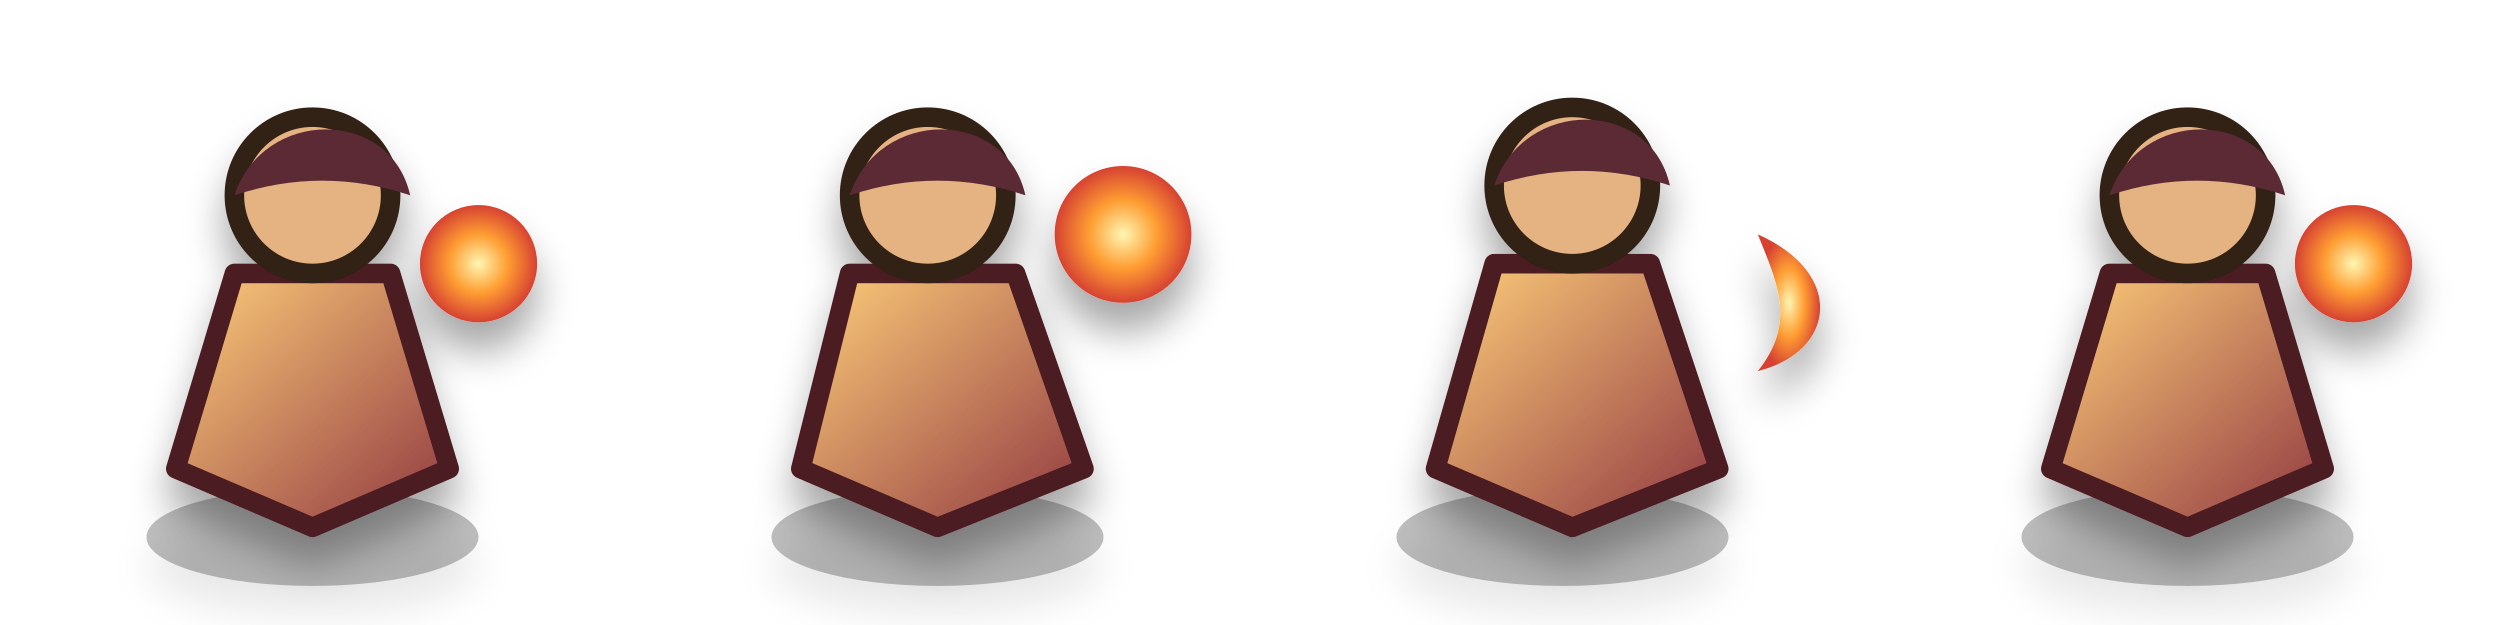
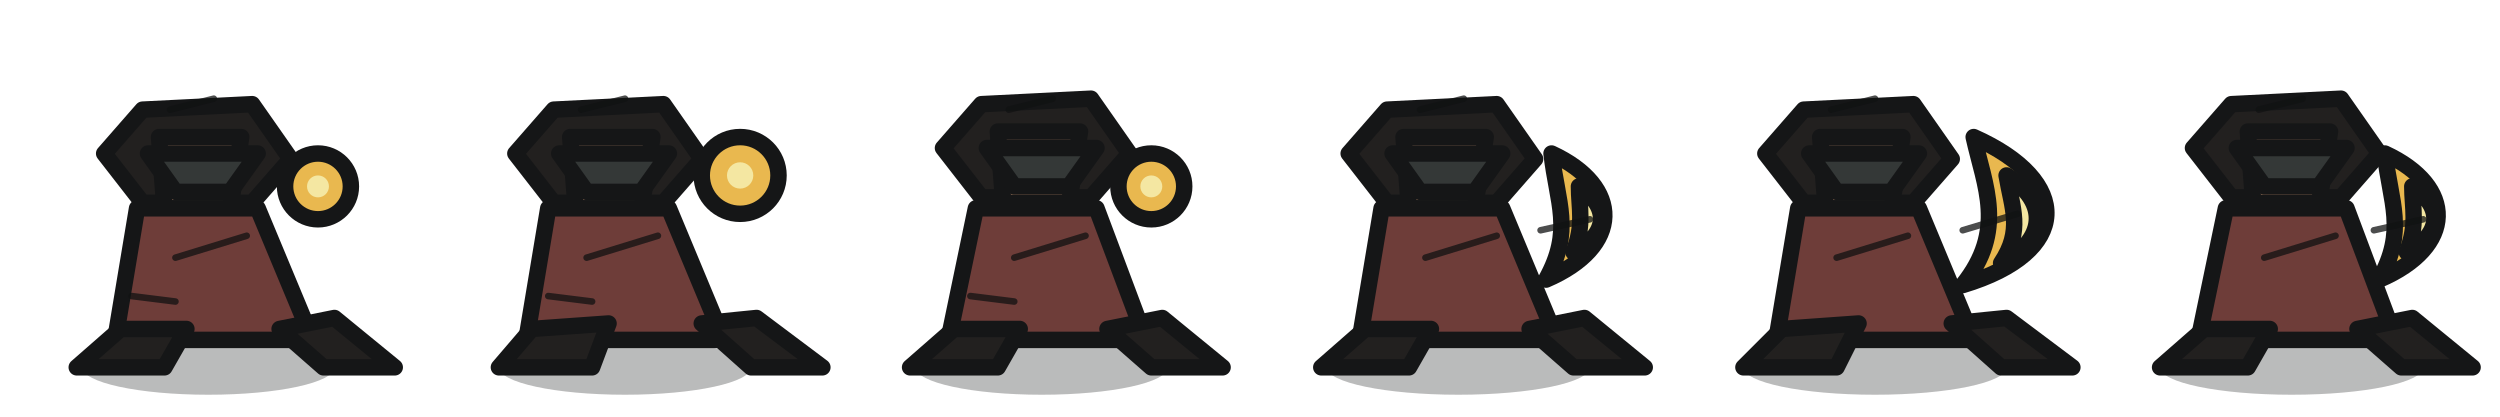
- <svg xmlns="http://www.w3.org/2000/svg" width="256" height="64" viewBox="0 0 256 64">
+ <svg xmlns="http://www.w3.org/2000/svg" width="456" height="76" viewBox="0 0 456 76">
  <defs>
-     <linearGradient id="robe" x1="0" x2="1" y1="0" y2="1">
-       <stop offset="0" stop-color="#ffd07a" />
-       <stop offset="1" stop-color="#8f3640" />
-     </linearGradient>
-     <radialGradient id="flame">
-       <stop offset="0" stop-color="#fff6b3" />
-       <stop offset=".5" stop-color="#ff9d32" />
-       <stop offset="1" stop-color="#d64232" />
-     </radialGradient>
-     <filter id="soft" x="-20%" y="-20%" width="140%" height="140%">
-       <feDropShadow dx="0" dy="3" stdDeviation="2" flood-color="#000" flood-opacity=".35" />
-     </filter>
+     <style>
+       .line{stroke:#151617;stroke-width:3;stroke-linecap:round;stroke-linejoin:round}
+       .scratch{stroke:#101112;stroke-width:1.2;stroke-linecap:round;opacity:.75}
+       .robe{fill:#6e3d39}.skin{fill:#b78968}.mask{fill:#343837}.dark{fill:#22201f}.fire{fill:#e9b84f}.hot{fill:#f4e7a2}.shadow{fill:#080909;opacity:.28}
+     </style>
  </defs>
-   <g filter="url(#soft)" stroke-linecap="round" stroke-linejoin="round">
+   <g>
    <g transform="translate(0 0)">
-       <ellipse cx="32" cy="55" rx="17" ry="5" fill="#000" opacity=".25" />
-       <path d="M24 28h16l6 20-14 6-14-6z" fill="url(#robe)" stroke="#4b1a21" stroke-width="2" />
-       <circle cx="32" cy="20" r="8" fill="#e5b282" stroke="#302015" stroke-width="2" />
-       <path d="M24 20c3-9 16-9 18 0-6-2-12-2-18 0z" fill="#5b2934" />
-       <circle cx="49" cy="27" r="6" fill="url(#flame)" />
+       <ellipse class="shadow" cx="38" cy="67" rx="23" ry="5" />
+       <path class="line dark" d="M26 20l20-1 7 10-7 8-20 0-7-9z" />
+       <path class="line skin" d="M29 25h15l-2 13-12 0z" />
+       <path class="line mask" d="M27 28l20 0-5 7-10 0z" />
+       <path class="line robe" d="M25 38l22 0 10 24-36 0z" />
+       <path class="line dark" d="M22 60l-8 7h16l4-7zM51 60l8 7h13l-11-9z" />
+       <circle class="line fire" cx="58" cy="34" r="6" />
+       <circle class="hot" cx="58" cy="34" r="2" />
+       <path class="scratch" d="M31 20l8-2M32 47l13-4M24 54l8 1" />
    </g>
-     <g transform="translate(64 0)">
-       <ellipse cx="32" cy="55" rx="17" ry="5" fill="#000" opacity=".25" />
-       <path d="M23 28h17l7 20-15 6-14-6z" fill="url(#robe)" stroke="#4b1a21" stroke-width="2" />
-       <circle cx="31" cy="20" r="8" fill="#e5b282" stroke="#302015" stroke-width="2" />
-       <path d="M23 20c3-9 16-9 18 0-6-2-12-2-18 0z" fill="#5b2934" />
-       <circle cx="51" cy="24" r="7" fill="url(#flame)" />
+     <g transform="translate(76 0)">
+       <ellipse class="shadow" cx="38" cy="67" rx="23" ry="5" />
+       <path class="line dark" d="M25 20l20-1 7 10-7 8-20 0-7-9z" />
+       <path class="line skin" d="M28 25h15l-2 13-12 0z" />
+       <path class="line mask" d="M26 28l20 0-5 7-10 0z" />
+       <path class="line robe" d="M24 38l22 0 10 24-36 0z" />
+       <path class="line dark" d="M21 60l-6 7h17l3-8zM52 59l9 8h13l-12-9z" />
+       <circle class="line fire" cx="59" cy="32" r="7" />
+       <circle class="hot" cx="59" cy="32" r="2.4" />
+       <path class="scratch" d="M30 20l8-2M31 47l13-4M24 54l8 1" />
    </g>
-     <g transform="translate(128 0)">
-       <ellipse cx="32" cy="55" rx="17" ry="5" fill="#000" opacity=".25" />
-       <path d="M25 27h16l7 21-15 6-14-6z" fill="url(#robe)" stroke="#4b1a21" stroke-width="2" />
-       <circle cx="33" cy="19" r="8" fill="#e5b282" stroke="#302015" stroke-width="2" />
-       <path d="M25 19c3-9 16-9 18 0-6-2-12-2-18 0z" fill="#5b2934" />
-       <path d="M52 24c9 4 8 12 0 14 4-5 2-9 0-14z" fill="url(#flame)" />
+     <g transform="translate(152 0)">
+       <ellipse class="shadow" cx="38" cy="67" rx="23" ry="5" />
+       <path class="line dark" d="M27 19l20-1 7 10-7 8-20 0-7-9z" />
+       <path class="line skin" d="M30 24h15l-2 13-12 0z" />
+       <path class="line mask" d="M28 27l20 0-5 7-10 0z" />
+       <path class="line robe" d="M26 38l22 0 9 24-36 0z" />
+       <path class="line dark" d="M22 60l-8 7h16l4-7zM50 60l8 7h13l-11-9z" />
+       <circle class="line fire" cx="58" cy="34" r="6" />
+       <circle class="hot" cx="58" cy="34" r="2" />
+       <path class="scratch" d="M32 20l8-2M33 47l13-4M25 54l8 1" />
    </g>
-     <g transform="translate(192 0)">
-       <ellipse cx="32" cy="55" rx="17" ry="5" fill="#000" opacity=".25" />
-       <path d="M24 28h16l6 20-14 6-14-6z" fill="url(#robe)" stroke="#4b1a21" stroke-width="2" />
-       <circle cx="32" cy="20" r="8" fill="#e5b282" stroke="#302015" stroke-width="2" />
-       <path d="M24 20c3-9 16-9 18 0-6-2-12-2-18 0z" fill="#5b2934" />
-       <circle cx="49" cy="27" r="6" fill="url(#flame)" />
+     <g transform="translate(228 0)">
+       <ellipse class="shadow" cx="38" cy="67" rx="24" ry="5" />
+       <path class="line dark" d="M25 20l20-1 7 10-7 8-20 0-7-9z" />
+       <path class="line skin" d="M28 25h15l-2 13-12 0z" />
+       <path class="line mask" d="M26 28l20 0-5 7-10 0z" />
+       <path class="line robe" d="M24 38l22 0 10 24-36 0z" />
+       <path class="line dark" d="M21 60l-8 7h16l4-7zM51 60l8 7h13l-11-9z" />
+       <path class="line fire" d="M55 28c13 6 13 17-1 23 5-9 2-14 1-23z" />
+       <path class="line hot" d="M60 34c6 4 5 9-1 12 2-5 1-8 1-12z" />
+       <path class="scratch" d="M31 20l8-2M32 47l13-4M53 42l9-2" />
+     </g>
+     <g transform="translate(304 0)">
+       <ellipse class="shadow" cx="38" cy="67" rx="24" ry="5" />
+       <path class="line dark" d="M25 20l20-1 7 10-7 8-20 0-7-9z" />
+       <path class="line skin" d="M28 25h15l-2 13-12 0z" />
+       <path class="line mask" d="M26 28l20 0-5 7-10 0z" />
+       <path class="line robe" d="M24 38l22 0 10 24-36 0z" />
+       <path class="line dark" d="M21 60l-7 7h17l4-8zM52 59l9 8h13l-12-9z" />
+       <path class="line fire" d="M56 25c18 8 18 21-2 27 8-10 4-18 2-27z" />
+       <path class="line hot" d="M62 32c8 5 7 12-1 16 4-6 2-10 1-16z" />
+       <path class="scratch" d="M30 20l8-2M31 47l13-4M54 42l10-3" />
+     </g>
+     <g transform="translate(380 0)">
+       <ellipse class="shadow" cx="38" cy="67" rx="24" ry="5" />
+       <path class="line dark" d="M27 19l20-1 7 10-7 8-20 0-7-9z" />
+       <path class="line skin" d="M30 24h15l-2 13-12 0z" />
+       <path class="line mask" d="M28 27l20 0-5 7-10 0z" />
+       <path class="line robe" d="M26 38l22 0 9 24-36 0z" />
+       <path class="line dark" d="M22 60l-8 7h16l4-7zM50 60l8 7h13l-11-9z" />
+       <path class="line fire" d="M55 28c13 6 13 17-1 23 5-9 2-14 1-23z" />
+       <path class="line hot" d="M60 34c6 4 5 9-1 12 2-5 1-8 1-12z" />
+       <path class="scratch" d="M32 20l8-2M33 47l13-4M53 42l9-2" />
    </g>
  </g>
</svg>
